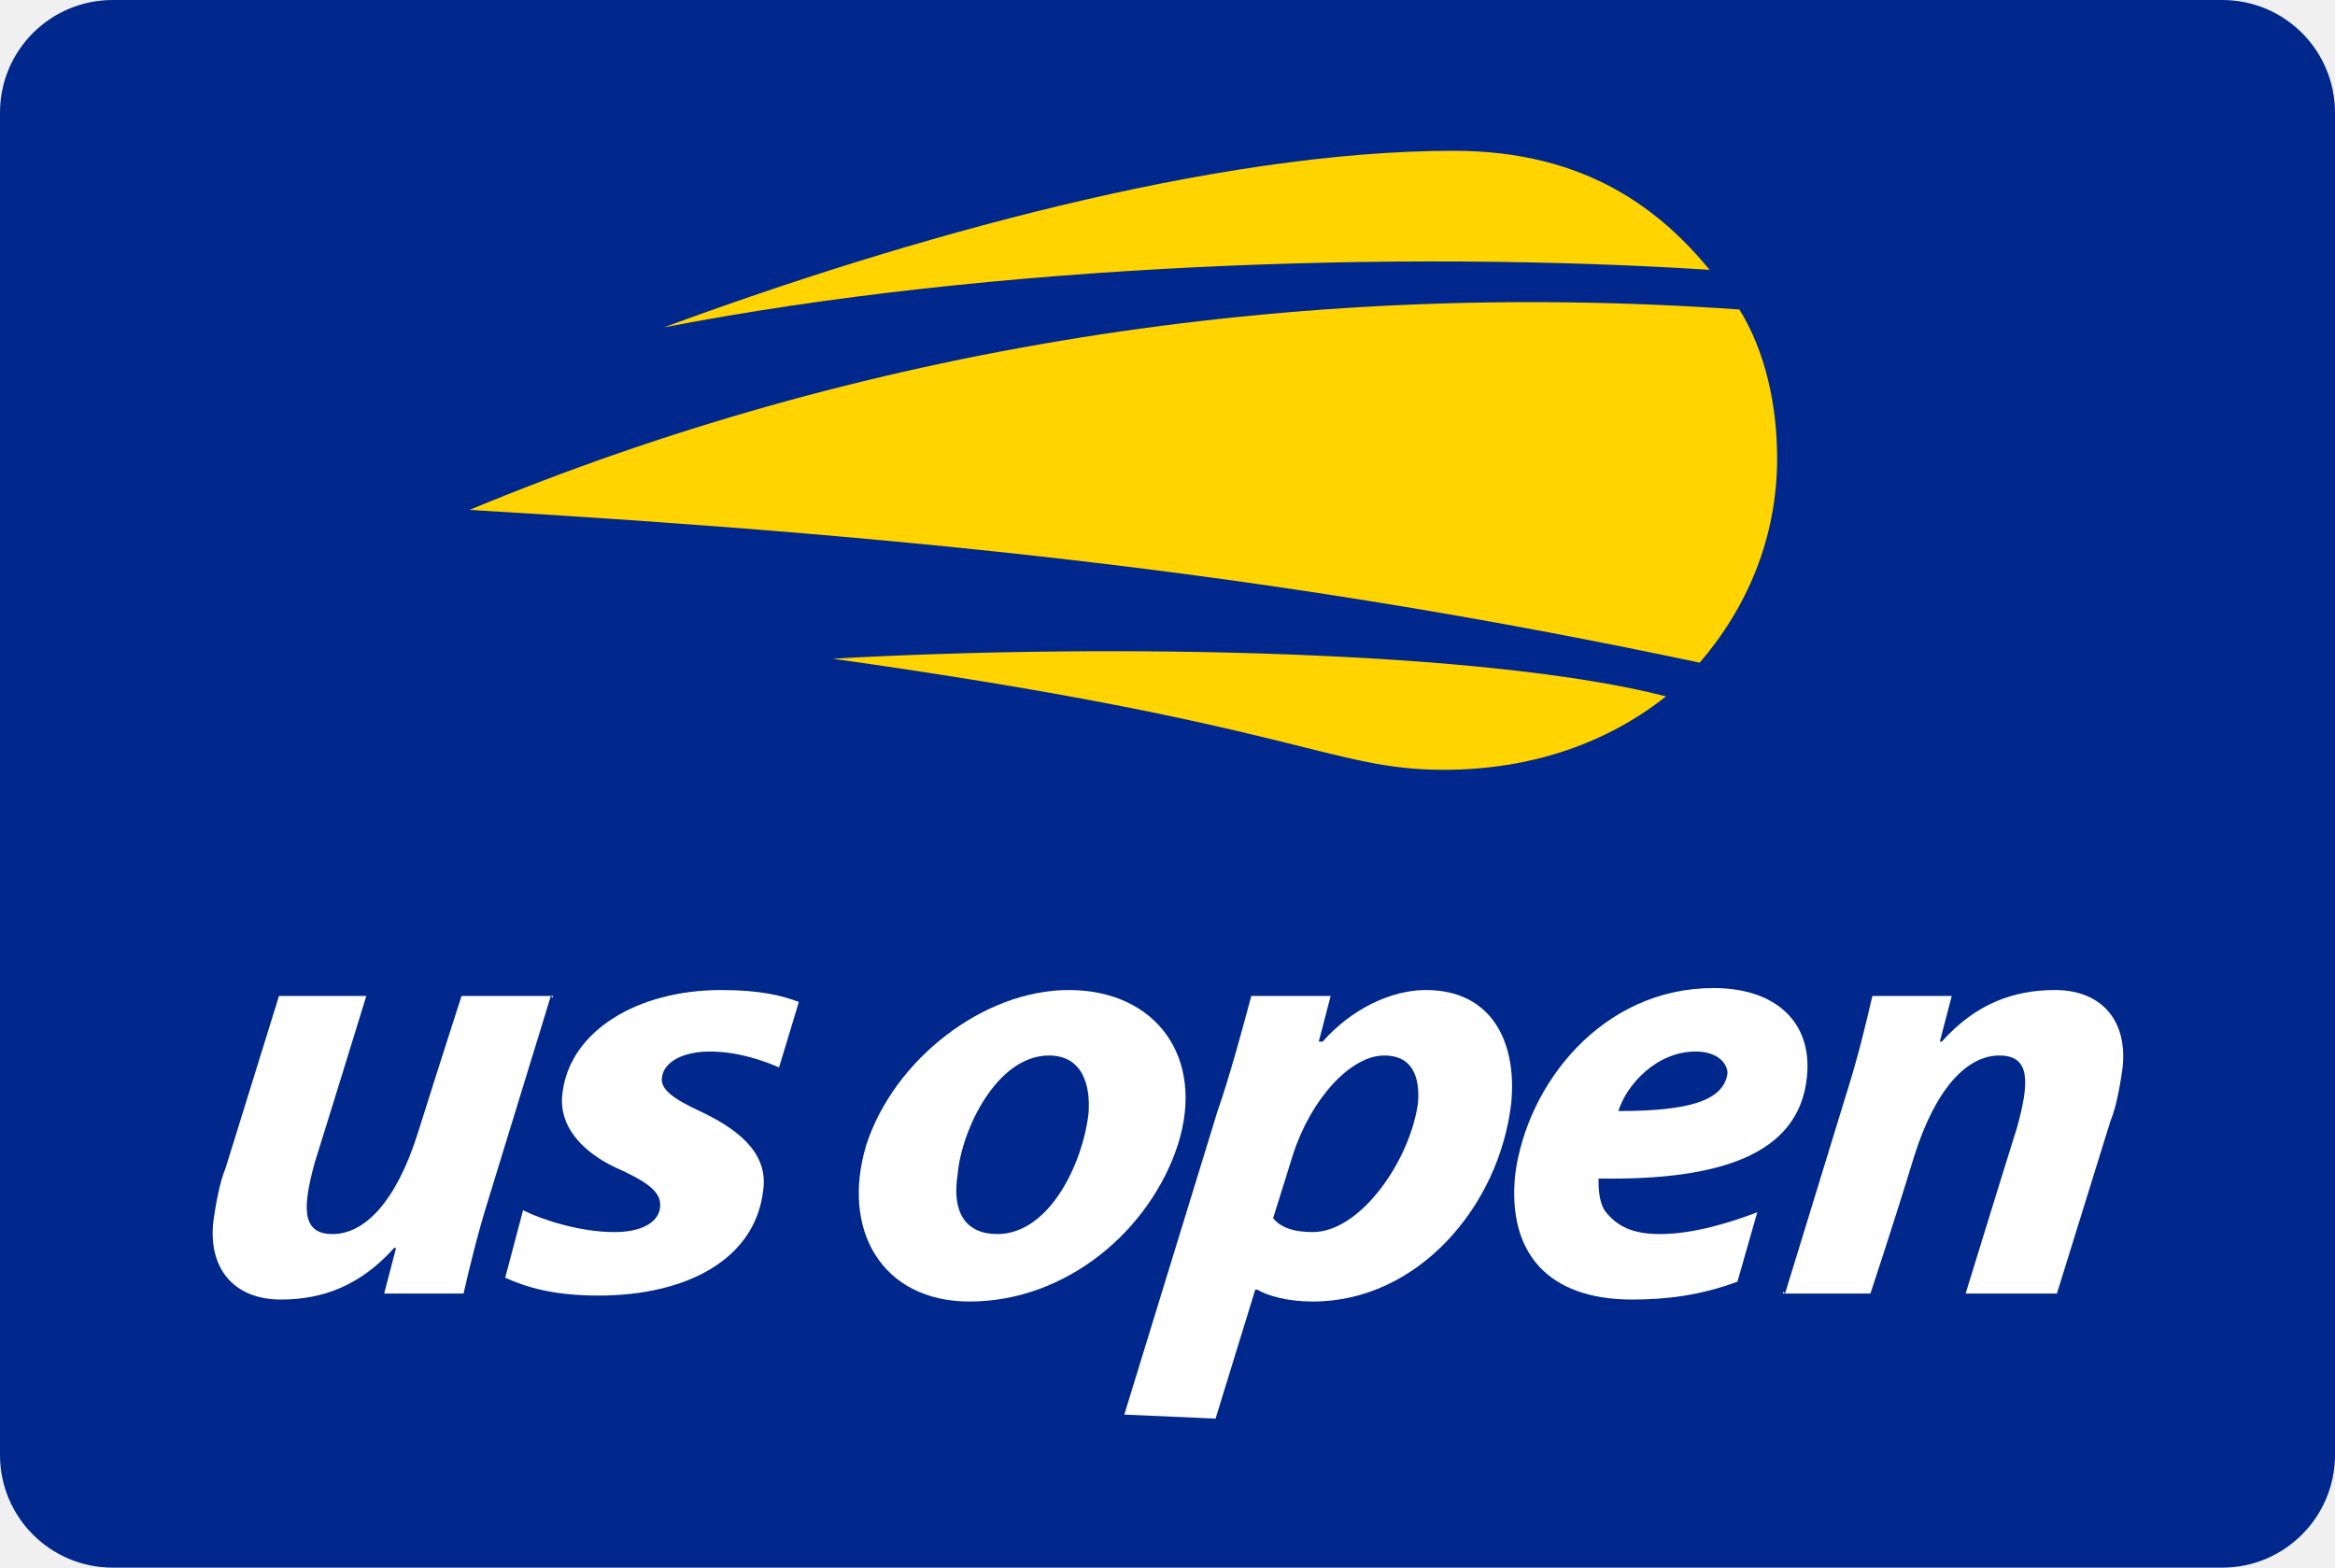
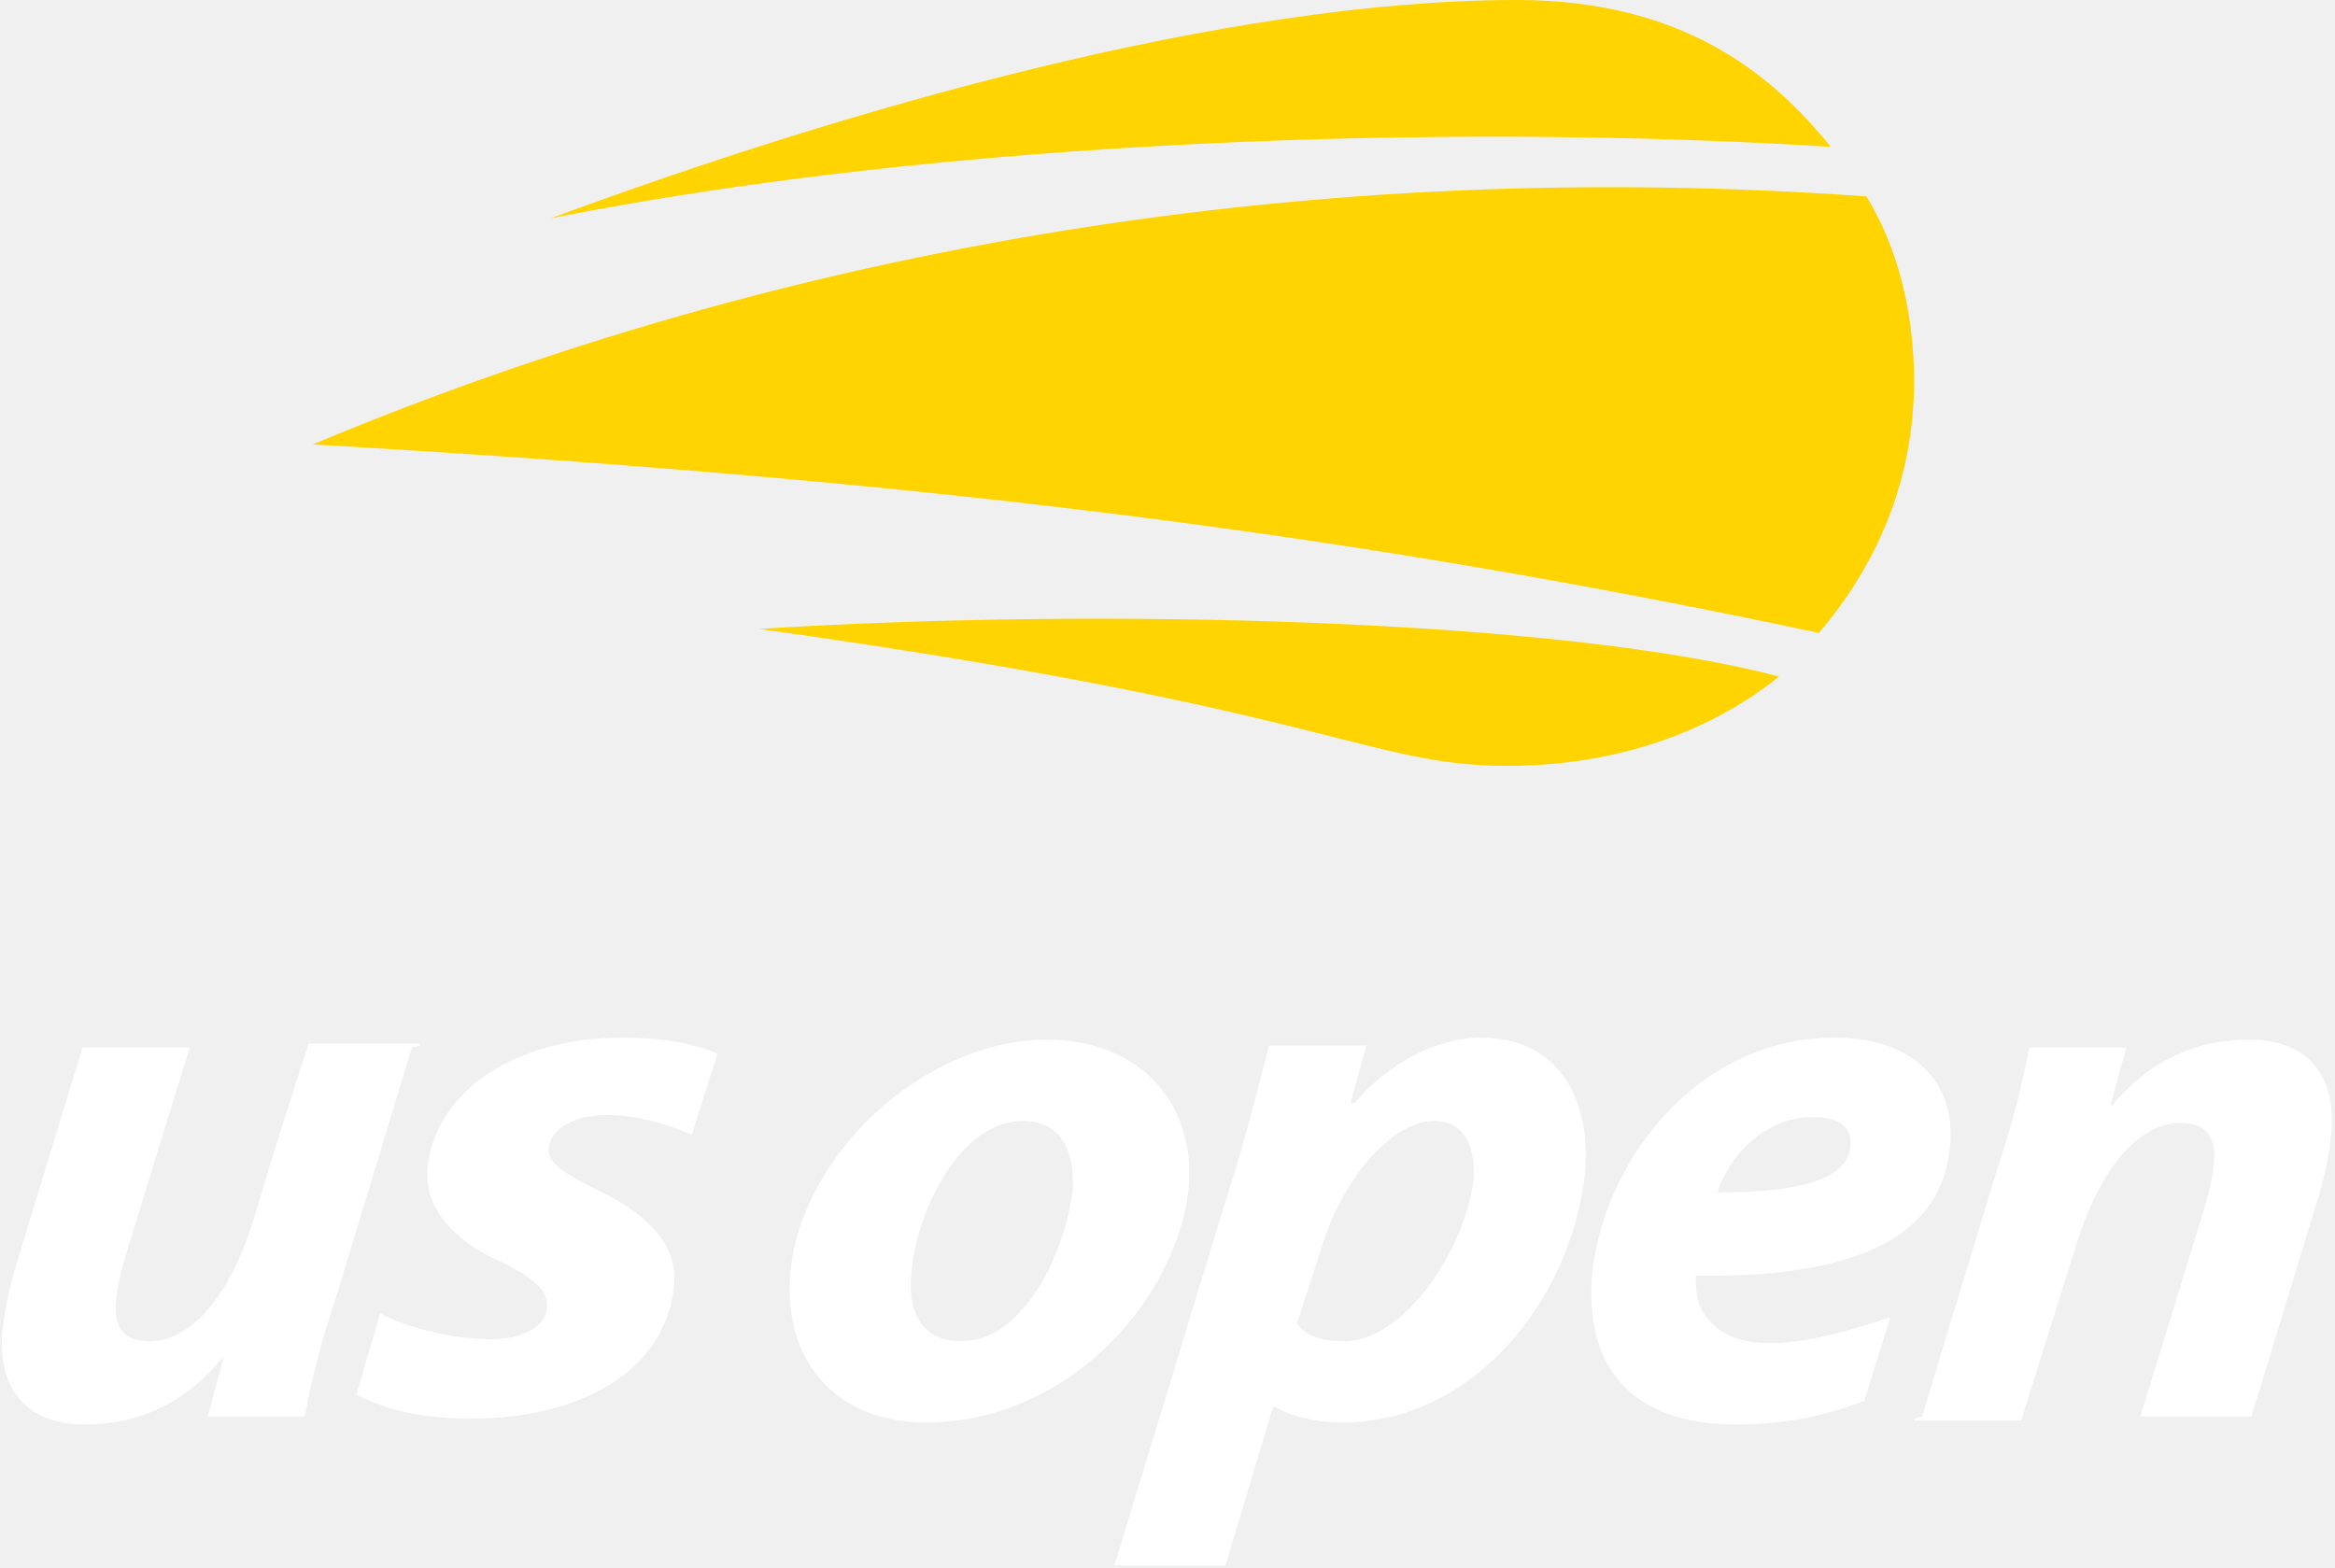
<svg xmlns="http://www.w3.org/2000/svg" version="1.1" id="svg2" x="0px" y="0px" viewBox="0 0 963.6 647" style="enable-background:new 0 0 963.6 647;" xml:space="preserve">
  <style type="text/css">
-         .us-open-0 {
-             fill: #00288C;
-         }
- 
-         .us-open-1 {
+         .french-open-0 {
            fill: #FFD400;
        }

-         .us-open-2 {
+         .french-open-1 {
            fill: #FFFFFF;
        }
    </style>
-   <path class="us-open-0" d="M917.1,647H46.5C20.8,647,0,626.2,0,600.5v-554C0,20.8,20.8,0,46.5,0h870.6c25.7,0,46.5,20.8,46.5,46.5v554  C963.6,626.2,942.7,647,917.1,647z" />
  <g id="layer1" transform="translate(-97.14287,-413.7725)">
    <g id="g5" transform="matrix(8.188598,0,0,8.188598,96.00064,413.7725)">
      <g id="g7">
-         <path id="path9" class="us-open-1" d="M42.1,33.2c23.5,3.3,25,5.6,30.8,5.6c4.5,0,8.3-1.4,11.2-3.7     C75.2,32.8,56.4,32.4,42.1,33.2L42.1,33.2z" />
+         <path id="path9" class="french-open-0" d="M38.4,31.7c28.7,4,30.6,6.9,37.7,6.9c5.5,0,10.2-1.7,13.7-4.5     C78.8,31.2,55.8,30.6,38.4,31.7L38.4,31.7z" />
      </g>
-       <path id="path11" class="us-open-1" d="M87.8,15.6c-22.7-1.6-44.5,2-64,10.1c23.9,1.4,41.7,3.4,62,7.7    c2.4-2.8,3.9-6.3,3.9-10.3C89.7,20.4,89.1,17.7,87.8,15.6L87.8,15.6z" />
-       <path id="path13" class="us-open-1" d="M73.4,7.6c-12,0-27.6,4.4-39.8,8.9c16.5-3.2,37.1-3.9,52.7-2.9    C83.9,10.7,80.2,7.6,73.4,7.6z" />
+       <path id="path11" class="french-open-0" d="M94.2,9.9c-27.8-2-54.4,2.5-78.3,12.5    c29.2,1.7,51,4.2,75.9,9.5c3-3.5,4.8-7.8,4.8-12.7C96.6,15.8,95.8,12.5,94.2,9.9L94.2,9.9z" />
+       <path id="path13" class="french-open-0" d="M76.6,0C61.9,0,42.8,5.5,27.9,11c20.2-4,45.4-4.8,64.5-3.6    C89.5,3.8,85,0,76.6,0z" />
    </g>
    <g id="g17" transform="matrix(8.188598,0,0,8.188598,96.00064,413.7725)">
      <g id="g19">
-         <path id="path21" class="us-open-2" d="M26.5,61c1,0.5,2.9,1.1,4.6,1.1c1.4,0,2.2-0.5,2.3-1.2     c0.1-0.7-0.4-1.2-1.9-1.9c-1.9-0.8-3.3-2.2-3-4c0.4-3,3.7-5.1,8-5.1c2,0,3.1,0.3,3.9,0.6l-1,3.3c-0.7-0.3-2-0.8-3.5-0.8     c-1.3,0-2.3,0.5-2.4,1.3c-0.1,0.6,0.6,1.1,1.9,1.7c1.7,0.8,3.5,2,3.2,4c-0.4,3.5-3.9,5.3-8.3,5.3c-2.2,0-3.6-0.4-4.7-0.9L26.5,61     z" />
+         <path id="path21" class="french-open-1" d="M19.3,66.2c1.3,0.7,3.6,1.3,5.6,1.3c1.7,0,2.7-0.7,2.8-1.5     c0.1-0.9-0.5-1.5-2.3-2.4c-2.3-1-4-2.7-3.7-4.9c0.5-3.8,4.5-6.4,9.8-6.4c2.4,0,3.8,0.4,4.8,0.8l-1.3,4.1c-0.9-0.4-2.5-1-4.3-1     c-1.6,0-2.8,0.7-2.9,1.6c-0.1,0.8,0.7,1.3,2.3,2.1c2.1,1,4.3,2.5,4,5c-0.5,4.3-4.8,6.6-10.2,6.6c-2.7,0-4.4-0.5-5.8-1.2     L19.3,66.2z" />
      </g>
      <g id="g23">
-         <path id="path25" class="us-open-2" d="M54,49.9c-4.3,0-8.8,3.5-10.2,7.8c-1.3,4.3,0.8,7.9,5.2,7.9     c4.9,0,9.1-3.6,10.5-7.9C60.9,53.3,58.4,49.9,54,49.9L54,49.9z M55,56.1c-0.3,2.6-2,6.1-4.6,6.1c-1.6,0-2.3-1.1-2-3     c0.2-2.3,2-6,4.6-6C54.7,53.2,55.1,54.7,55,56.1L55,56.1z" />
+         <path id="path25" class="french-open-1" d="M52.9,52.4c-5.3,0-10.8,4.3-12.5,9.6c-1.6,5.3,1,9.7,6.4,9.7     c6,0,11.1-4.4,12.8-9.7C61.3,56.7,58.3,52.4,52.9,52.4L52.9,52.4z M54.2,60c-0.4,3.2-2.5,7.6-5.6,7.6c-1.9,0-2.8-1.3-2.5-3.7     c0.3-2.9,2.4-7.4,5.6-7.4C53.8,56.5,54.3,58.3,54.2,60L54.2,60z" />
      </g>
      <g id="g27">
-         <path id="path29" class="us-open-2" d="M56.8,71.3     L61.5,56c0.6-1.7,1.3-4.3,1.7-5.8h4l-0.6,2.3h0.2c1.4-1.6,3.4-2.6,5.2-2.6c3.3,0,4.6,2.6,4.3,5.7c-0.6,5.2-4.7,10-10,10     c-1.3,0-2.3-0.3-2.8-0.6h-0.1l-2,6.5L56.8,71.3L56.8,71.3z M64.3,61.4c0.4,0.5,1.1,0.7,2,0.7c2.4,0,4.9-3.6,5.3-6.5     c0.1-1.2-0.2-2.4-1.7-2.4c-1.7,0-3.7,2.2-4.6,5L64.3,61.4z" />
+         <path id="path29" class="french-open-1" d="M56.3,78.9l5.8-19     c0.7-2.1,1.5-5.3,2-7.2H69l-0.8,2.9h0.2c1.7-2,4.1-3.3,6.4-3.3c4,0,5.6,3.3,5.2,7c-0.8,6.5-5.8,12.4-12.2,12.4     c-1.5,0-2.8-0.4-3.4-0.8h-0.1l-2.4,8L56.3,78.9L56.3,78.9z M65.5,66.7c0.5,0.7,1.3,0.9,2.4,0.9c2.9,0,6-4.4,6.5-8.1     c0.1-1.5-0.3-3-2-3c-2,0-4.5,2.7-5.6,6.2L65.5,66.7z" />
      </g>
      <g id="g31">
-         <path id="path33" class="us-open-2" d="M87.7,64.6c-1.9,0.7-3.6,0.9-5.3,0.9c-4.3,0-6.3-2.4-5.9-6.3     c0.6-4.6,4.4-9.4,10-9.4c3.1,0,5,1.7,4.7,4.5c-0.4,3.9-4.4,5.2-10.5,5.1c0,0.4,0,1.1,0.3,1.6c0.6,0.8,1.4,1.2,2.8,1.2     c1.7,0,3.6-0.6,4.9-1.1L87.7,64.6L87.7,64.6z M85.6,53c-2,0-3.5,1.7-3.9,3c3.5,0,5.3-0.5,5.5-1.9C87.2,53.6,86.7,53,85.6,53z" />
+         <path id="path33" class="french-open-1" d="M94.1,70.6c-2.3,0.9-4.4,1.2-6.5,1.2c-5.3,0-7.7-3-7.2-7.8     c0.7-5.7,5.4-11.7,12.2-11.7c3.8,0,6.2,2.1,5.8,5.6c-0.5,4.8-5.4,6.5-12.8,6.4c0,0.5,0,1.3,0.4,1.9c0.7,1,1.7,1.5,3.4,1.5     c2,0,4.4-0.8,6-1.3L94.1,70.6L94.1,70.6z M91.5,56.3c-2.5,0-4.3,2.1-4.8,3.8c4.3,0,6.5-0.7,6.7-2.3     C93.5,56.9,92.9,56.3,91.5,56.3z" />
      </g>
      <g id="g35">
-         <path id="path37" class="us-open-2" d="M90.1,65.2l3.1-10.1c0.6-1.9,1-3.6,1.3-4.9h4l-0.6,2.3H98     c1.7-1.9,3.6-2.6,5.7-2.6c2.4,0,3.7,1.6,3.4,4c-0.1,0.7-0.3,1.9-0.6,2.6l-2.7,8.7h-4.6c0,0,2-6.5,2.6-8.4     c0.6-2.2,0.7-3.6-0.9-3.6c-1.6,0-3.2,1.6-4.3,5.1c-1,3.3-2.2,6.9-2.2,6.9h-4.4v-0.1L90.1,65.2z" />
+         <path id="path37" class="french-open-1" d="M97,71.4l3.8-12.5c0.8-2.4,1.3-4.4,1.6-6.1h4.9l-0.8,2.9h0.1     c2-2.4,4.4-3.3,6.9-3.3c3,0,4.5,1.9,4.1,5c-0.1,0.9-0.4,2.3-0.7,3.2l-3.3,10.8h-5.6c0,0,2.5-8.1,3.2-10.4     c0.8-2.7,0.9-4.4-1.2-4.4c-1.9,0-4,2-5.3,6.4c-1.3,4.1-2.7,8.6-2.7,8.6h-5.4v-0.1L97,71.4z" />
      </g>
      <g id="g39">
-         <path id="path41" class="us-open-2" d="M27.9,50.2l-3.1,10.1c-0.6,1.9-1,3.6-1.3,4.9h-4l0.6-2.3H20     c-1.7,1.9-3.6,2.6-5.7,2.6c-2.4,0-3.7-1.6-3.4-4c0.1-0.7,0.3-1.9,0.6-2.6l2.7-8.7h4.4c0,0-2,6.5-2.6,8.4     c-0.6,2.2-0.7,3.6,0.9,3.6c1.6,0,3.2-1.6,4.3-5.1c1.1-3.5,2.2-6.9,2.2-6.9H28v0.1L27.9,50.2z" />
+         <path id="path41" class="french-open-1" d="M20.9,52.8l-3.8,12.5c-0.8,2.4-1.3,4.4-1.6,6.1h-4.9l0.8-2.9     h-0.1c-2,2.4-4.4,3.3-6.9,3.3c-3,0-4.5-1.9-4.1-5c0.1-0.9,0.4-2.3,0.7-3.2l3.3-10.8h5.4c0,0-2.5,8.1-3.2,10.4     c-0.8,2.7-0.9,4.4,1.2,4.4c1.9,0,4-2,5.3-6.4s2.7-8.6,2.7-8.6h5.6v0.1L20.9,52.8z" />
      </g>
    </g>
  </g>
</svg>
